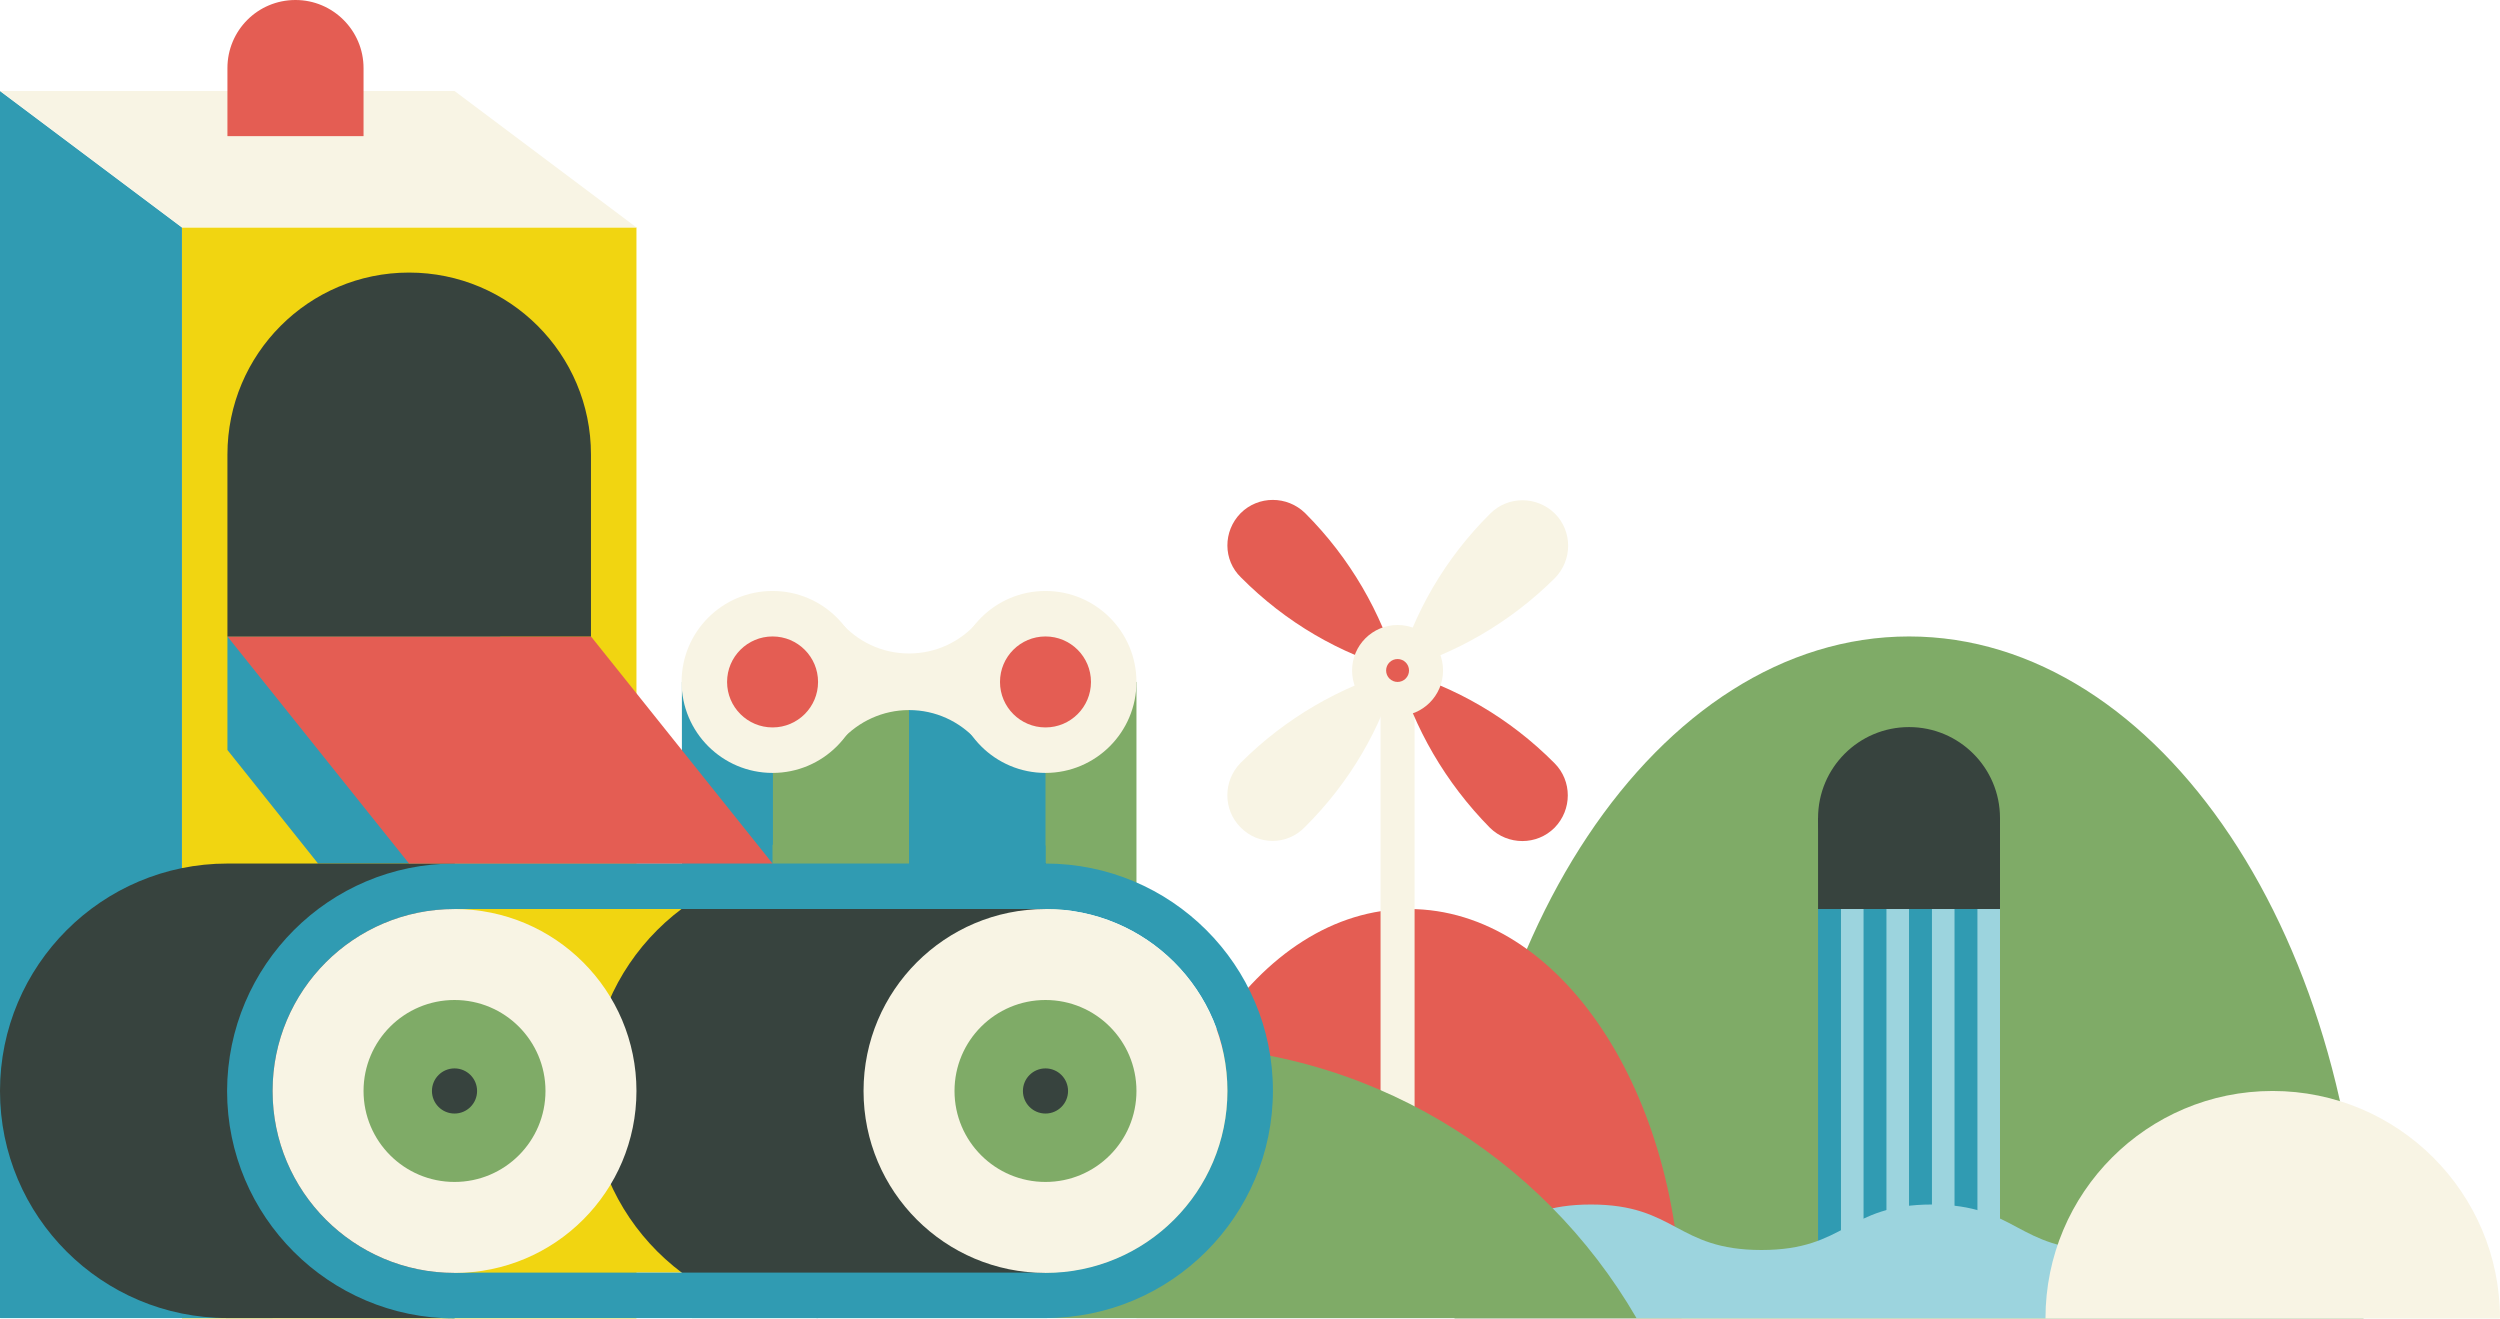
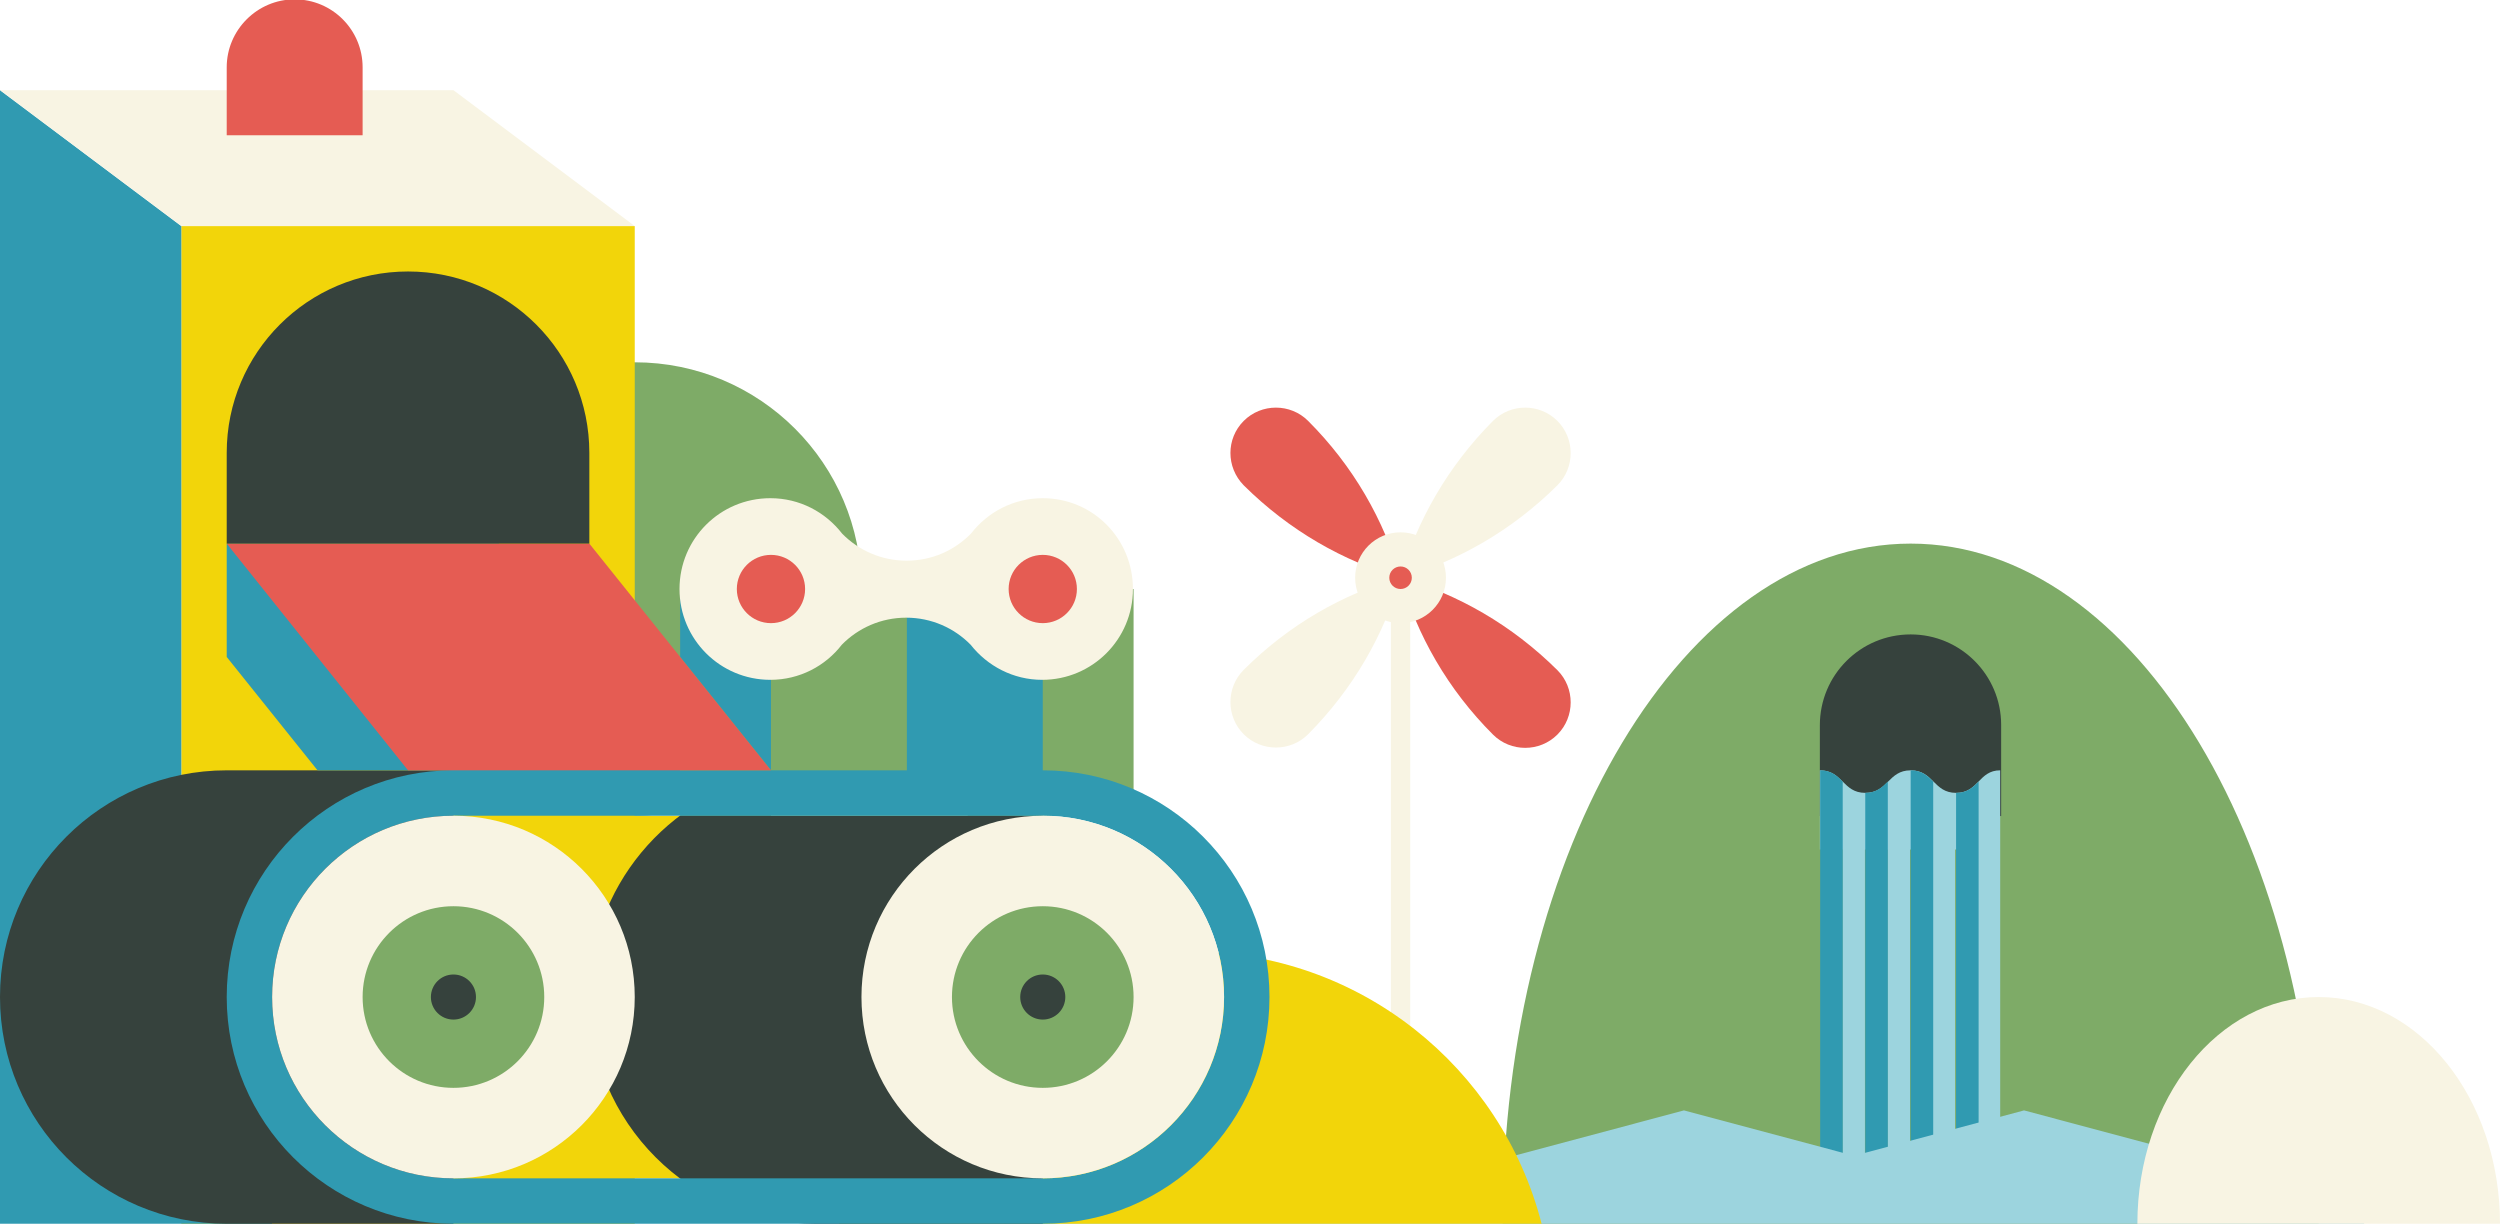
- <svg xmlns="http://www.w3.org/2000/svg" width="720" height="379.6" viewBox="100 -89.6 720 379.6" enable-background="new 100 -89.6 720 379.6">
-   <path fill="#7FAB67" d="M649.8 93.7c72.3 0 130.9 87.9 130.9 196.4h-261.8c0-108.5 58.6-196.4 130.9-196.4z" />
-   <path fill="#309BB2" d="M623.6 172.2h52.4v104.7h-52.4z" />
-   <path fill="#E45D53" d="M505.8 172.2c43.4 0 78.5 52.7 78.5 117.8h-157c0-65 35.1-117.8 78.5-117.8z" />
-   <path fill="#9CD4DE" d="M100 290c24.5 0 286.3-19.6 310.9-19.6 24.5 0 24.5-13.1 49.1-13.1 24.5 0 24.5 13.1 49.1 13.1 24.5 0 24.5-13.1 49.1-13.1 24.5 0 24.5 13.1 49.1 13.1 24.5 0 24.5-13.1 49.1-13.1 24.5 0 24.5 13.1 49.1 13.1 24.5 0 89.9 19.6 114.5 19.6h-720z" />
-   <path fill="#F8F4E4" d="M497.6 103.5h9.8v153.8h-9.8z" />
-   <path fill="#E45D53" d="M502.5 103.5c16.6 4.7 32.2 13.6 45.2 26.7 5.1 5.1 5.1 13.4 0 18.6-5.1 5.1-13.4 5.1-18.6 0-12.9-13.1-21.8-28.7-26.6-45.3zM457.3 58.2c5.1-5.1 13.4-5.1 18.6 0 13 13 21.9 28.7 26.7 45.2-16.6-4.7-32.2-13.6-45.2-26.7-5.2-5-5.2-13.3-.1-18.5z" />
-   <path fill="#F8F4E4" d="M502.5 103.5c4.7-16.6 13.6-32.2 26.7-45.2 5.1-5.1 13.4-5.1 18.6 0 5.1 5.1 5.1 13.4 0 18.6-13.1 13-28.7 21.8-45.3 26.6zM457.3 148.7c-5.1-5.1-5.1-13.4 0-18.6 13-13 28.7-21.9 45.2-26.7-4.7 16.6-13.6 32.2-26.7 45.2-5.1 5.3-13.4 5.3-18.5.1z" />
-   <circle fill="#F8F4E4" cx="502.5" cy="103.5" r="13.1" />
-   <circle fill="#E45D53" cx="502.5" cy="103.5" r="3.3" />
-   <path fill="#7FAB67" d="M571.3 290h-272c27.2-46.9 77.9-78.5 136-78.5s108.8 31.6 136 78.5z" />
-   <path fill="#F1D511" d="M257.1 172.2h65.5v104.7h-65.5zM152.4-24.1h130.9v314.2h-130.9z" />
-   <path fill="#F8F4E4" d="M754.5 224.6c36.1 0 65.5 29.3 65.5 65.5h-130.9c0-36.2 29.3-65.5 65.4-65.5z" />
-   <path fill="#309BB2" d="M100-63.4v353.4h78.5l-26.1-65.4v-248.7z" />
-   <path fill="#7FAB67" d="M296.4 106.8h130.9v65.5h-130.9z" />
-   <path fill="#309BB2" d="M361.8 106.8h39.3v65.5h-39.3zM296.4 106.8h26.2v65.5h-26.2z" />
-   <g fill="#F8F4E4">
-     <circle cx="322.5" cy="106.8" r="26.2" />
-     <circle cx="401.1" cy="106.8" r="26.2" />
-     <path d="M342.1 89.6c4.8 5.5 11.8 9 19.7 9s14.9-3.5 19.7-9h14.4v33.8h-14.8c-4.8-5.2-11.6-8.5-19.3-8.5-7.6 0-14.5 3.3-19.3 8.5h-14.3v-33.9l13.9.1z" />
-   </g>
-   <circle fill="#E45D53" cx="322.5" cy="106.8" r="13.1" />
-   <circle fill="#E45D53" cx="401.1" cy="106.8" r="13.1" />
-   <path fill="#309BB2" d="M165.5 93.7h78.5l52.4 65.4h-104.8l-26.1-32.7z" />
-   <path fill="#37433E" d="M165.5 290c-36.2 0-65.5-29.3-65.5-65.4s29.3-65.5 65.5-65.5h65.5v130.9h-65.5zM335.6 290c-36.1 0-65.5-29.3-65.5-65.5 0-36.1 29.3-65.4 65.5-65.4h65.5v130.8h-65.5v.1z" />
-   <path fill="#309BB2" d="M361.8 153.9h39.3v10.7h-39.3z" />
-   <path fill="#7FAB67" d="M322.5 153.7h39.3v10.7h-39.3z" />
-   <path fill="#309BB2" d="M401.1 276.9c28.9 0 52.4-23.4 52.4-52.4 0-28.9-23.4-52.3-52.4-52.3v-13.1c36.1 0 65.5 29.2 65.5 65.4 0 36.1-29.3 65.5-65.5 65.5v-13.1zM230.9 159.1v13.1c-28.9 0-52.4 23.4-52.4 52.4 0 28.9 23.4 52.4 52.4 52.4v13.1c-36.1 0-65.5-29.3-65.5-65.5.1-36.2 29.4-65.5 65.5-65.5zM230.9 159.1h170.2v13.1h-170.2zM230.9 276.9h170.2v13.1h-170.2z" />
-   <circle fill="#F8F4E4" cx="401.1" cy="224.6" r="52.4" />
-   <circle fill="#7FAB67" cx="401.1" cy="224.6" r="26.2" />
-   <circle fill="#37433E" cx="401.1" cy="224.6" r="6.5" />
-   <circle fill="#F8F4E4" cx="230.9" cy="224.6" r="52.4" />
-   <circle fill="#7FAB67" cx="230.9" cy="224.6" r="26.2" />
-   <circle fill="#37433E" cx="230.9" cy="224.6" r="6.5" />
-   <path fill="#E45D53" d="M217.8 159.1h104.7l-52.3-65.4h-104.7z" />
-   <path fill="#37433E" d="M217.8-11.1c28.9 0 52.4 23.4 52.4 52.4v52.4h-104.7v-52.4c0-28.9 23.4-52.4 52.3-52.4z" />
-   <path fill="#F8F4E4" d="M152.4-24.1l-52.4-39.3h130.9l52.4 39.3z" />
-   <path fill="#E45D53" d="M185.1-89.6c10.8 0 19.6 8.8 19.6 19.6v19.6h-39.2v-19.6c0-10.8 8.7-19.6 19.6-19.6z" />
-   <circle fill="#37433E" cx="649.8" cy="146" r="26.2" />
-   <path fill="#37433E" d="M623.6 146h52.4v26.2h-52.4z" />
-   <path fill="#9CD4DE" d="M656.4 172.2h6.5v104.7h-6.5zM669.5 172.2h6.5v104.7h-6.5zM643.3 172.2h6.5v104.7h-6.5zM630.2 172.2h6.5v104.7h-6.5z" />
+ <svg xmlns="http://www.w3.org/2000/svg" width="776.3" height="379.8" viewBox="346 -149.8 776.3 379.8" enable-background="new 346 -149.8 776.3 379.8">
+   <path fill="#7EAB67" d="M1066 230.2c0-116.6-56.7-211.2-126.7-211.2s-126.7 94.6-126.7 211.2" />
+   <path fill="#36423D" d="M939.3 47.2c-15.6 0-28.2 12.6-28.2 28.2v28.2h56.3v-28.3c0-15.5-12.6-28.1-28.1-28.1z" />
+   <path fill="#9CD4DE" d="M953.4 96.4c-7 0-7-7-14.1-7-7 0-7 7-14.1 7-7 0-7-7-14.1-7v24.6h7v102.1h7v-102.1h7v102.1h7v-102.1h7v102.1h7v-102.1h7v102.1h7v-126.7c-6.7 0-6.7 7-13.7 7z" />
+   <path fill="#309AB1" d="M960.4 92.9v123.2h-7v-119.7c3.5 0 5.2-1.7 7-3.5zm-14.1 0v123.2h-7v-126.7c3.5 0 5.3 1.8 7 3.5zm-14.1 123.2h-7v-119.7c3.5 0 5.3-1.8 7-3.5v123.2zm-14 0h-7v-126.7c3.5 0 5.3 1.8 7 3.5v123.2z" />
+   <path fill="#9CD4DE" d="M657.7 195l52.8 14.1 52.8-14.1 52.8 14.1 52.8-14.1 52.8 14.1 52.8-14.1 52.8 14.1 52.8-14.1v35.2h-422.4v-35.2z" />
+   <path stroke="#F8F4E3" stroke-width="6" stroke-miterlimit="10" d="M780.9 29.6v165.4" fill="none" />
+   <path fill="#E55C53" d="M780.9 29.6c17.8 5.1 34.6 14.7 48.7 28.7 5.5 5.5 5.5 14.5 0 20s-14.5 5.5-20 0c-14.1-14.1-23.6-30.9-28.7-48.7zm-48.7-48.7c5.5-5.5 14.5-5.5 20 0 14 14 23.6 30.8 28.7 48.7-17.8-5.1-34.6-14.7-48.7-28.7-5.5-5.6-5.5-14.5 0-20z" />
+   <path fill="#F8F4E3" d="M780.9 29.6c5.1-17.8 14.7-34.6 28.7-48.7 5.5-5.5 14.5-5.5 20 0s5.5 14.5 0 20c-14.1 14-30.9 23.6-48.7 28.7zm-48.7 48.6c-5.5-5.5-5.5-14.5 0-20 14-14 30.8-23.6 48.7-28.7-5.1 17.8-14.7 34.6-28.7 48.7-5.5 5.5-14.5 5.5-20 0z" />
+   <circle fill="#F8F4E3" cx="780.9" cy="29.6" r="14.1" />
+   <circle fill="#E55C53" cx="780.9" cy="29.6" r="3.5" />
+   <path fill="#F2D50A" d="M515 103.5h70.4v112.6h-70.4v-112.6z" />
+   <circle fill="#7EAB67" cx="543.1" cy="33.1" r="70.4" />
+   <path fill="#F2D50A" d="M402.3-79.6h140.8v309.8h-140.8v-309.8z" />
+   <path fill="#F8F4E3" d="M1122.3 230.2c0-38.9-25.2-70.4-56.3-70.4-31.1 0-56.3 31.5-56.3 70.4" />
+   <path fill="#F2D50A" d="M824.7 230.2c-12.5-48.6-56.6-84.5-109.1-84.5s-96.6 35.9-109.1 84.5h218.2z" />
+   <path fill="#309AB1" d="M346-121.8v352h84.5l-28.2-70.4v-239.4l-56.3-42.2z" />
+   <path d="M346 159.8c0 38.9 31.5 70.4 70.4 70.4h70.4v-140.8h-70.4c-38.9 0-70.4 31.5-70.4 70.4zm300.5-70.4v14.1h-61.1v-12.7c-32.2 6.5-56.4 34.9-56.4 69 0 38.9 31.5 70.4 70.4 70.4h70.4v-140.8h-23.3z" fill="#36423D" />
+   <path fill="#7EAB67" d="M557.2 33.1h140.8v70.4h-140.8v-70.4z" />
+   <path fill="#309AB1" d="M557.2 54.2l28.2 35.2v-56.3h-28.2v21.1zm-140.8-35.2h84.5l56.3 70.4h-112.6l-28.2-35.2v-35.2zm253.4 70.4v-56.3h-42.2v56.3h-140.8c-38.9 0-70.4 31.5-70.4 70.4s31.5 70.4 70.4 70.4h183c38.9 0 70.4-31.5 70.4-70.4s-31.5-70.4-70.4-70.4zm0 126.7h-183c-31.1 0-56.3-25.2-56.3-56.3s25.2-56.3 56.3-56.3h183c31.1 0 56.3 25.2 56.3 56.3s-25.2 56.3-56.3 56.3z" />
+   <circle fill="#F8F4E3" cx="669.8" cy="159.8" r="56.3" />
+   <circle fill="#7EAB67" cx="669.8" cy="159.8" r="28.2" />
+   <circle fill="#36423D" cx="669.8" cy="159.8" r="7" />
+   <circle fill="#F8F4E3" cx="486.8" cy="159.8" r="56.3" />
+   <circle fill="#7EAB67" cx="486.8" cy="159.8" r="28.2" />
+   <circle fill="#36423D" cx="486.8" cy="159.8" r="7" />
+   <path fill="#E55C53" d="M472.7 89.4h112.7l-56.4-70.4h-112.6l56.3 70.4z" />
+   <path fill="#36423D" d="M472.7-65.5c31.1 0 56.3 25.2 56.3 56.3v28.2h-112.6v-28.2c0-31.1 25.2-56.3 56.3-56.3z" />
+   <path fill="#F8F4E3" d="M402.3-79.6l-56.3-42.2h140.8l56.3 42.2h-140.8z" />
+   <path fill="#E55C53" d="M437.5-150c11.7 0 21.1 9.5 21.1 21.1v21.1h-42.2v-21.1c0-11.6 9.5-21.1 21.1-21.1z" />
+   <path fill="#F8F4E3" d="M669.8 4.9c-9.1 0-17.1 4.3-22.3 11-5.1 5.2-12.1 8.4-20 8.4-7.8 0-14.9-3.2-20-8.4-5.2-6.7-13.2-11-22.3-11-15.6 0-28.2 12.6-28.2 28.2s12.6 28.2 28.2 28.2c9.1 0 17.1-4.3 22.2-10.9 5.1-5.2 12.2-8.4 20-8.4 7.8 0 14.9 3.2 20 8.4 5.2 6.6 13.2 10.9 22.2 10.9 15.6 0 28.2-12.6 28.2-28.2s-12.4-28.2-28-28.2z" />
+   <circle fill="#E55C53" cx="585.4" cy="33.1" r="10.6" />
+   <circle fill="#E55C53" cx="669.8" cy="33.1" r="10.6" />
</svg>
